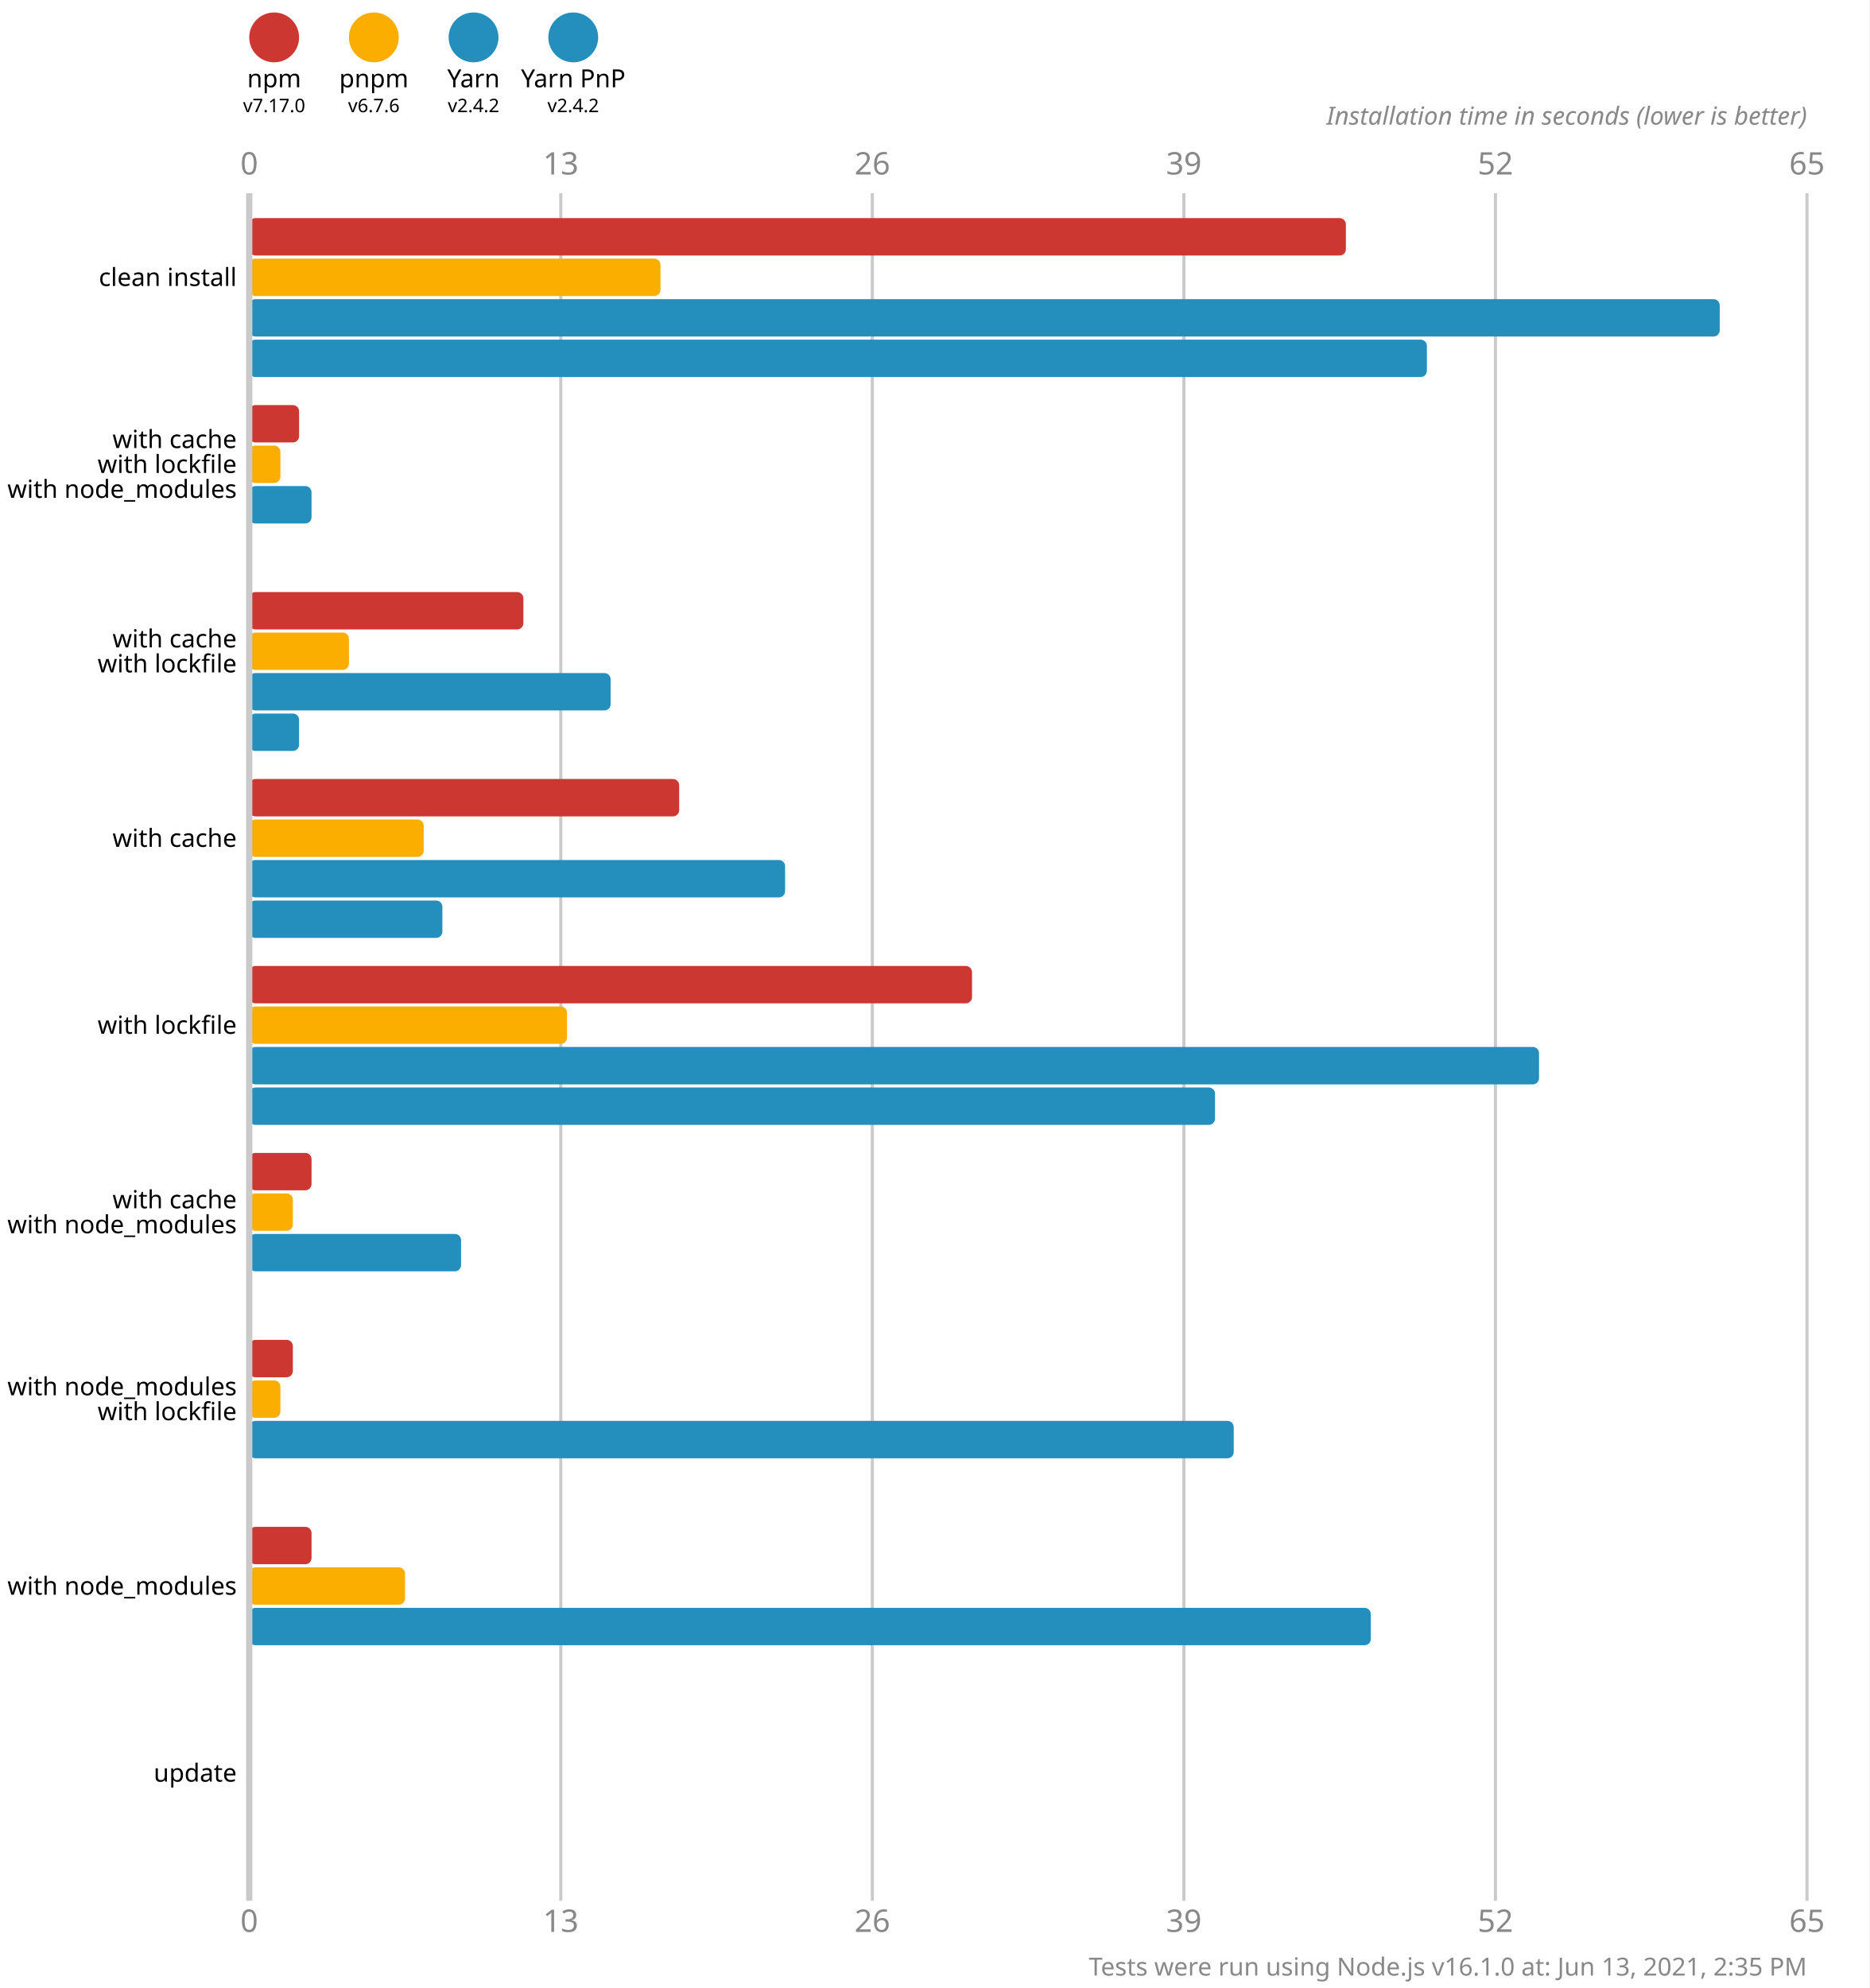
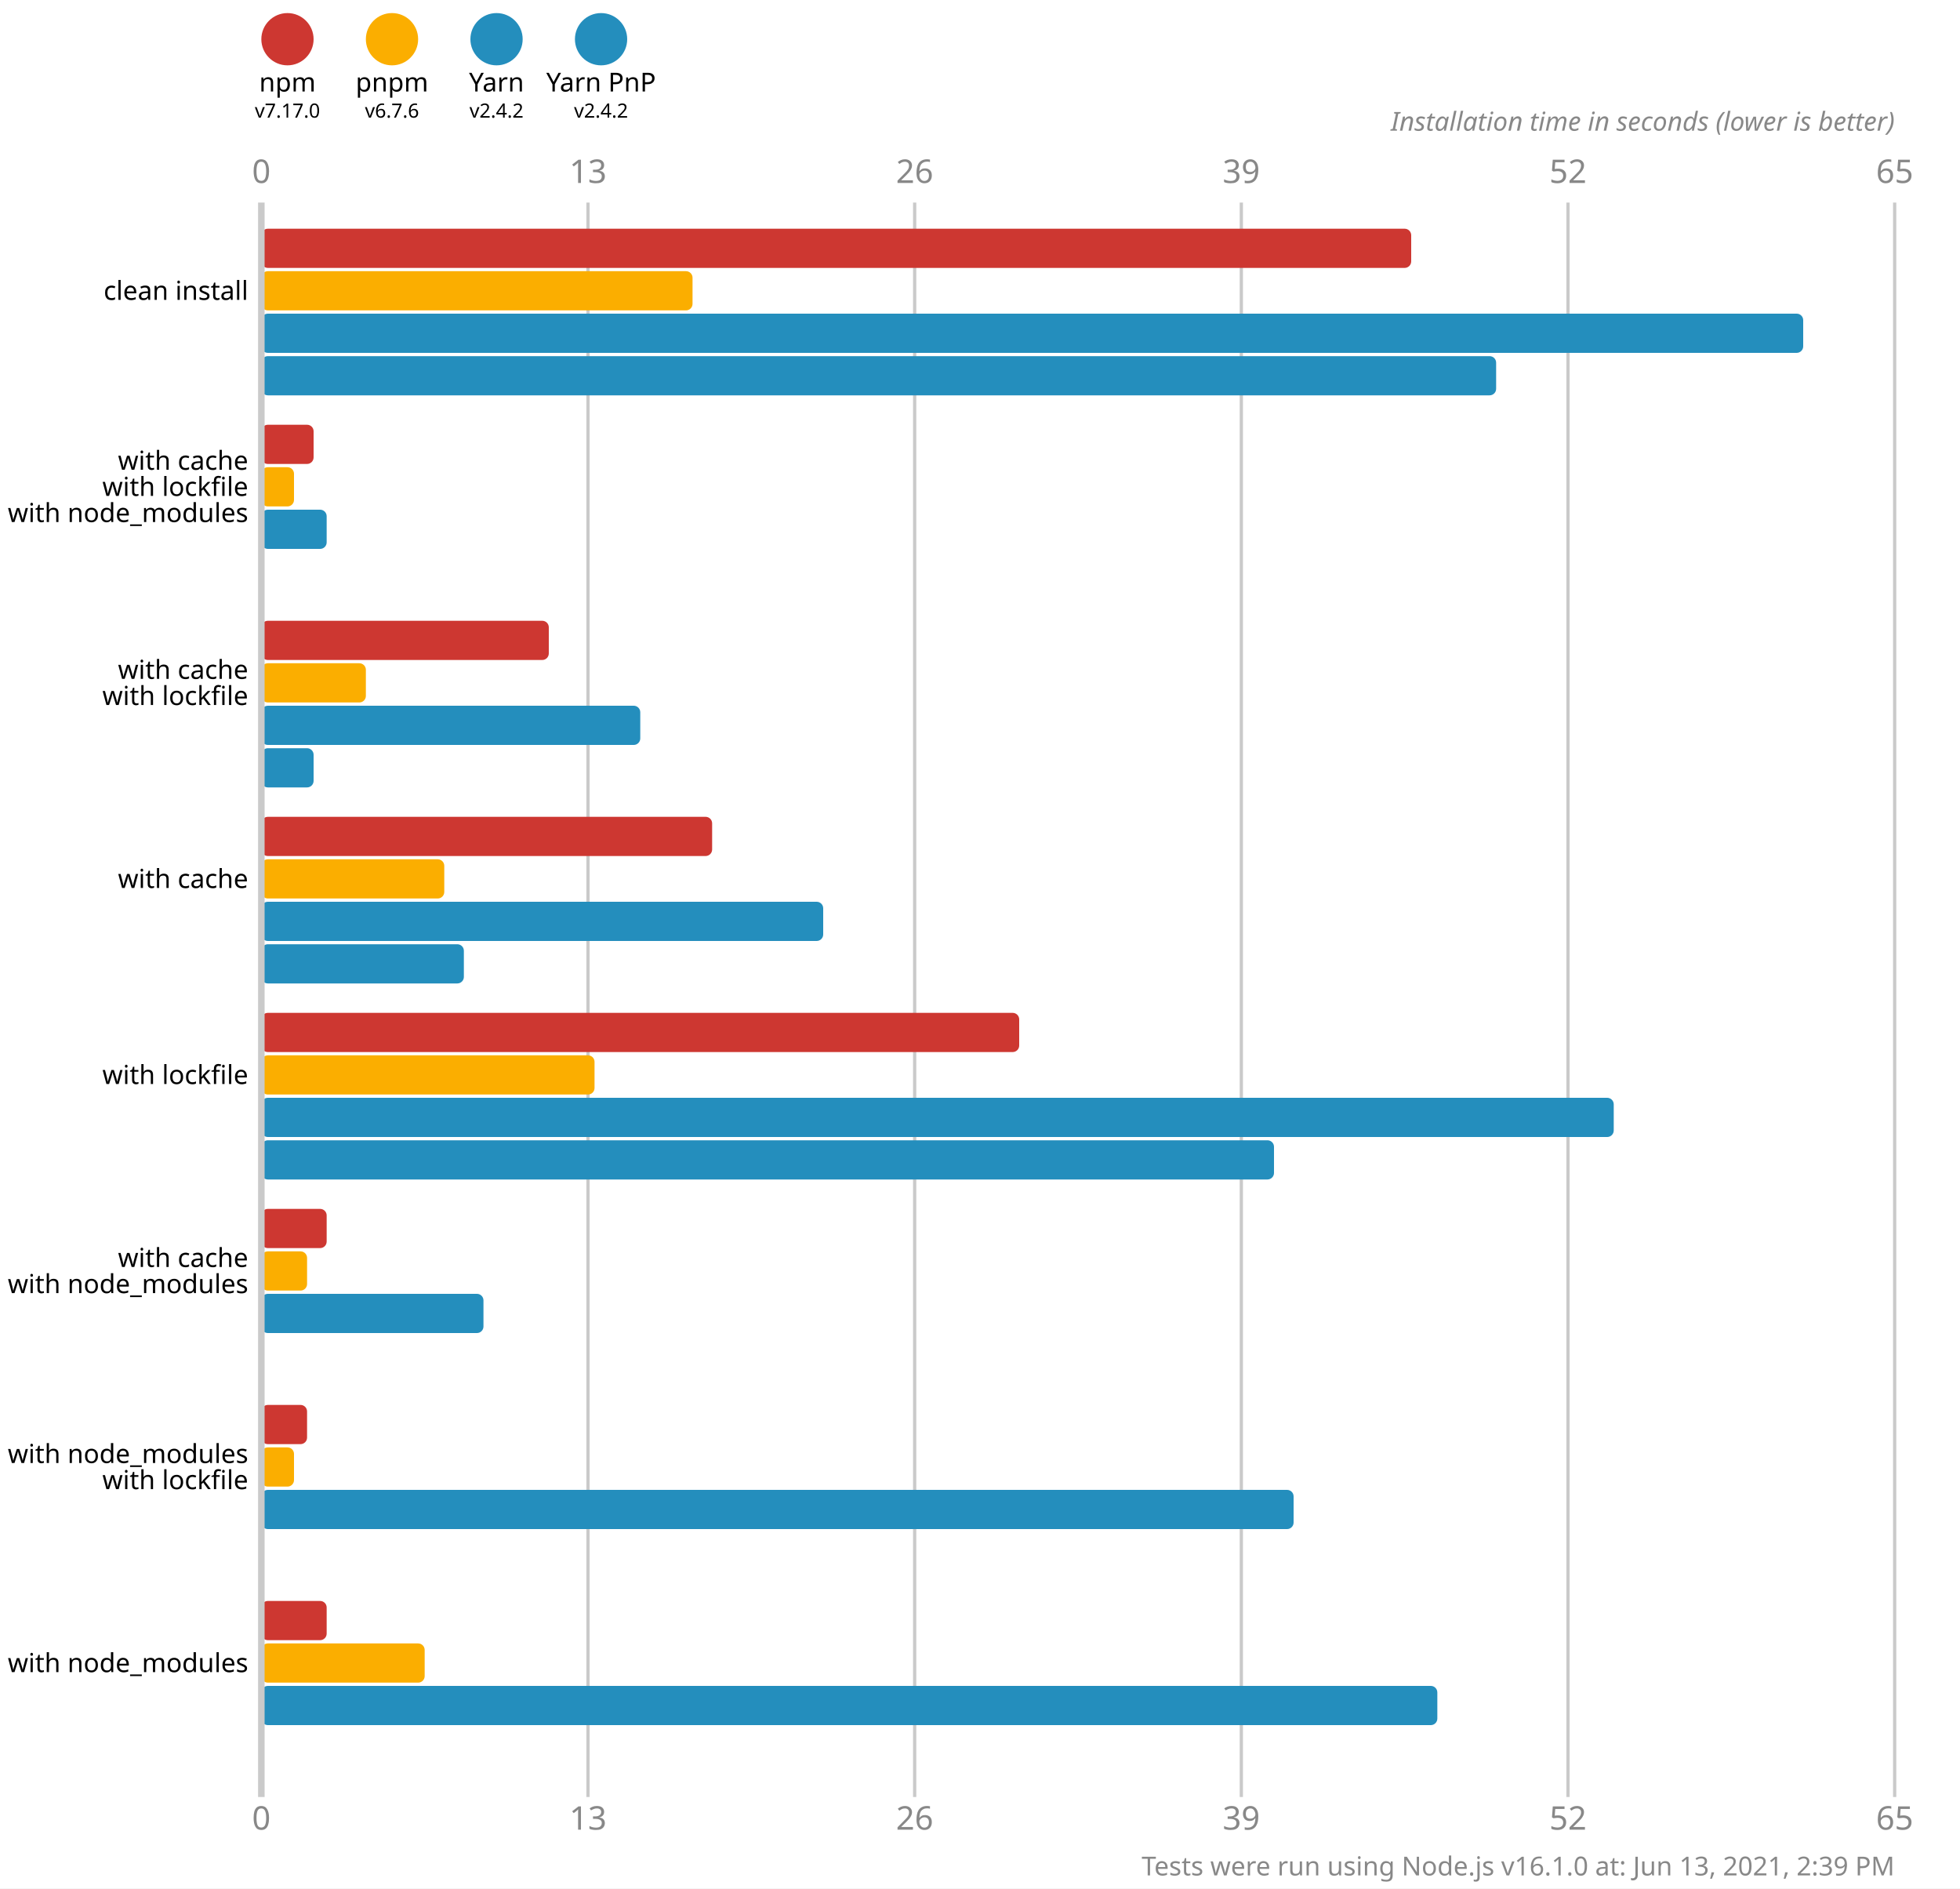
- <svg xmlns="http://www.w3.org/2000/svg" version="1.1" viewBox="0 0 300 319">
+ <svg xmlns="http://www.w3.org/2000/svg" version="1.1" viewBox="0 0 300 289">
  <style>
    .font { font-family: sans-serif; }
    .s3 { font-size: 3px; }
    .s4 { font-size: 4px; }
    .s5 { font-size: 5px; }
    .line { stroke: #cacaca; }
    .width { stroke-width: 0.5; }
    .text { fill: #888; }
  </style>
-   <rect x="0" y="0" width="300" height="319" fill="#fff" />
+   <rect x="0" y="0" width="300" height="289" fill="#fff" />
  <circle cx="44" cy="6" r="4" fill="#cd3731" />
  <text x="44" y="14" class="font s4" text-anchor="middle">npm</text>
  <text x="44" y="18" class="font s3" text-anchor="middle">v7.17.0</text>
  <circle cx="60" cy="6" r="4" fill="#fbae00" />
  <text x="60" y="14" class="font s4" text-anchor="middle">pnpm</text>
  <text x="60" y="18" class="font s3" text-anchor="middle">v6.7.6</text>
  <circle cx="76" cy="6" r="4" fill="#248ebd" />
  <text x="76" y="14" class="font s4" text-anchor="middle">Yarn</text>
  <text x="76" y="18" class="font s3" text-anchor="middle">v2.4.2</text>
  <circle cx="92" cy="6" r="4" fill="#248ebd" />
  <text x="92" y="14" class="font s4" text-anchor="middle">Yarn PnP</text>
  <text x="92" y="18" class="font s3" text-anchor="middle">v2.4.2</text>
  <text x="40" y="28" class="font s5 text" text-anchor="middle">0</text>
-   <text x="40" y="310" class="font s5 text" text-anchor="middle">0</text>
-   <line x1="90" y1="31" x2="90" y2="305" class="line width" />
+   <text x="40" y="280" class="font s5 text" text-anchor="middle">0</text>
+   <line x1="90" y1="31" x2="90" y2="275" class="line width" />
  <text x="90" y="28" class="font s5 text" text-anchor="middle">13</text>
-   <text x="90" y="310" class="font s5 text" text-anchor="middle">13</text>
-   <line x1="140" y1="31" x2="140" y2="305" class="line width" />
+   <text x="90" y="280" class="font s5 text" text-anchor="middle">13</text>
+   <line x1="140" y1="31" x2="140" y2="275" class="line width" />
  <text x="140" y="28" class="font s5 text" text-anchor="middle">26</text>
-   <text x="140" y="310" class="font s5 text" text-anchor="middle">26</text>
-   <line x1="190" y1="31" x2="190" y2="305" class="line width" />
+   <text x="140" y="280" class="font s5 text" text-anchor="middle">26</text>
+   <line x1="190" y1="31" x2="190" y2="275" class="line width" />
  <text x="190" y="28" class="font s5 text" text-anchor="middle">39</text>
-   <text x="190" y="310" class="font s5 text" text-anchor="middle">39</text>
-   <line x1="240" y1="31" x2="240" y2="305" class="line width" />
+   <text x="190" y="280" class="font s5 text" text-anchor="middle">39</text>
+   <line x1="240" y1="31" x2="240" y2="275" class="line width" />
  <text x="240" y="28" class="font s5 text" text-anchor="middle">52</text>
-   <text x="240" y="310" class="font s5 text" text-anchor="middle">52</text>
-   <line x1="290" y1="31" x2="290" y2="305" class="line width" />
+   <text x="240" y="280" class="font s5 text" text-anchor="middle">52</text>
+   <line x1="290" y1="31" x2="290" y2="275" class="line width" />
  <text x="290" y="28" class="font s5 text" text-anchor="middle">65</text>
-   <text x="290" y="310" class="font s5 text" text-anchor="middle">65</text>
+   <text x="290" y="280" class="font s5 text" text-anchor="middle">65</text>
  <text x="290" y="20" class="font s4 text" font-style="italic" text-anchor="end">Installation time in seconds (lower is better)</text>
  <rect x="40" y="35" width="176" height="6" fill="#cd3731" rx="1" ry="1" />
  <rect x="40" y="41.5" width="66" height="6" fill="#fbae00" rx="1" ry="1" />
  <rect x="40" y="48" width="236" height="6" fill="#248ebd" rx="1" ry="1" />
  <rect x="40" y="54.5" width="189" height="6" fill="#248ebd" rx="1" ry="1" />
  <rect x="40" y="65" width="8" height="6" fill="#cd3731" rx="1" ry="1" />
  <rect x="40" y="71.5" width="5" height="6" fill="#fbae00" rx="1" ry="1" />
  <rect x="40" y="78" width="10" height="6" fill="#248ebd" rx="1" ry="1" />
  <rect x="40" y="84.5" width="0" height="6" fill="#248ebd" rx="1" ry="1" />
  <rect x="40" y="95" width="44" height="6" fill="#cd3731" rx="1" ry="1" />
  <rect x="40" y="101.5" width="16" height="6" fill="#fbae00" rx="1" ry="1" />
  <rect x="40" y="108" width="58" height="6" fill="#248ebd" rx="1" ry="1" />
  <rect x="40" y="114.5" width="8" height="6" fill="#248ebd" rx="1" ry="1" />
  <rect x="40" y="125" width="69" height="6" fill="#cd3731" rx="1" ry="1" />
  <rect x="40" y="131.5" width="28" height="6" fill="#fbae00" rx="1" ry="1" />
  <rect x="40" y="138" width="86" height="6" fill="#248ebd" rx="1" ry="1" />
  <rect x="40" y="144.5" width="31" height="6" fill="#248ebd" rx="1" ry="1" />
  <rect x="40" y="155" width="116" height="6" fill="#cd3731" rx="1" ry="1" />
  <rect x="40" y="161.5" width="51" height="6" fill="#fbae00" rx="1" ry="1" />
  <rect x="40" y="168" width="207" height="6" fill="#248ebd" rx="1" ry="1" />
  <rect x="40" y="174.5" width="155" height="6" fill="#248ebd" rx="1" ry="1" />
  <rect x="40" y="185" width="10" height="6" fill="#cd3731" rx="1" ry="1" />
  <rect x="40" y="191.5" width="7" height="6" fill="#fbae00" rx="1" ry="1" />
  <rect x="40" y="198" width="34" height="6" fill="#248ebd" rx="1" ry="1" />
  <rect x="40" y="204.5" width="0" height="6" fill="#248ebd" rx="1" ry="1" />
  <rect x="40" y="215" width="7" height="6" fill="#cd3731" rx="1" ry="1" />
  <rect x="40" y="221.5" width="5" height="6" fill="#fbae00" rx="1" ry="1" />
  <rect x="40" y="228" width="158" height="6" fill="#248ebd" rx="1" ry="1" />
  <rect x="40" y="234.5" width="0" height="6" fill="#248ebd" rx="1" ry="1" />
  <rect x="40" y="245" width="10" height="6" fill="#cd3731" rx="1" ry="1" />
  <rect x="40" y="251.5" width="25" height="6" fill="#fbae00" rx="1" ry="1" />
  <rect x="40" y="258" width="180" height="6" fill="#248ebd" rx="1" ry="1" />
  <rect x="40" y="264.5" width="0" height="6" fill="#248ebd" rx="1" ry="1" />
-   <line x1="40" y1="31" x2="40" y2="305" class="line" />
+   <line x1="40" y1="31" x2="40" y2="275" class="line" />
  <text x="38" y="44.5" class="font s4" dominant-baseline="middle" text-anchor="end">clean install</text>
  <text x="38" y="70.5" class="font s4" dominant-baseline="middle" text-anchor="end">with cache</text>
  <text x="38" y="74.5" class="font s4" dominant-baseline="middle" text-anchor="end">with lockfile</text>
  <text x="38" y="78.5" class="font s4" dominant-baseline="middle" text-anchor="end">with node_modules</text>
  <text x="38" y="102.5" class="font s4" dominant-baseline="middle" text-anchor="end">with cache</text>
  <text x="38" y="106.5" class="font s4" dominant-baseline="middle" text-anchor="end">with lockfile</text>
  <text x="38" y="134.5" class="font s4" dominant-baseline="middle" text-anchor="end">with cache</text>
  <text x="38" y="164.5" class="font s4" dominant-baseline="middle" text-anchor="end">with lockfile</text>
  <text x="38" y="192.5" class="font s4" dominant-baseline="middle" text-anchor="end">with cache</text>
  <text x="38" y="196.5" class="font s4" dominant-baseline="middle" text-anchor="end">with node_modules</text>
  <text x="38" y="222.5" class="font s4" dominant-baseline="middle" text-anchor="end">with node_modules</text>
  <text x="38" y="226.5" class="font s4" dominant-baseline="middle" text-anchor="end">with lockfile</text>
  <text x="38" y="254.5" class="font s4" dominant-baseline="middle" text-anchor="end">with node_modules</text>
-   <text x="38" y="284.5" class="font s4" dominant-baseline="middle" text-anchor="end">update</text>
-   <text x="290" y="317" class="font s4 text" text-anchor="end">Tests were run using Node.js v16.1.0 at: Jun 13, 2021, 2:35 PM</text>
+   <text x="290" y="287" class="font s4 text" text-anchor="end">Tests were run using Node.js v16.1.0 at: Jun 13, 2021, 2:39 PM</text>
</svg>
